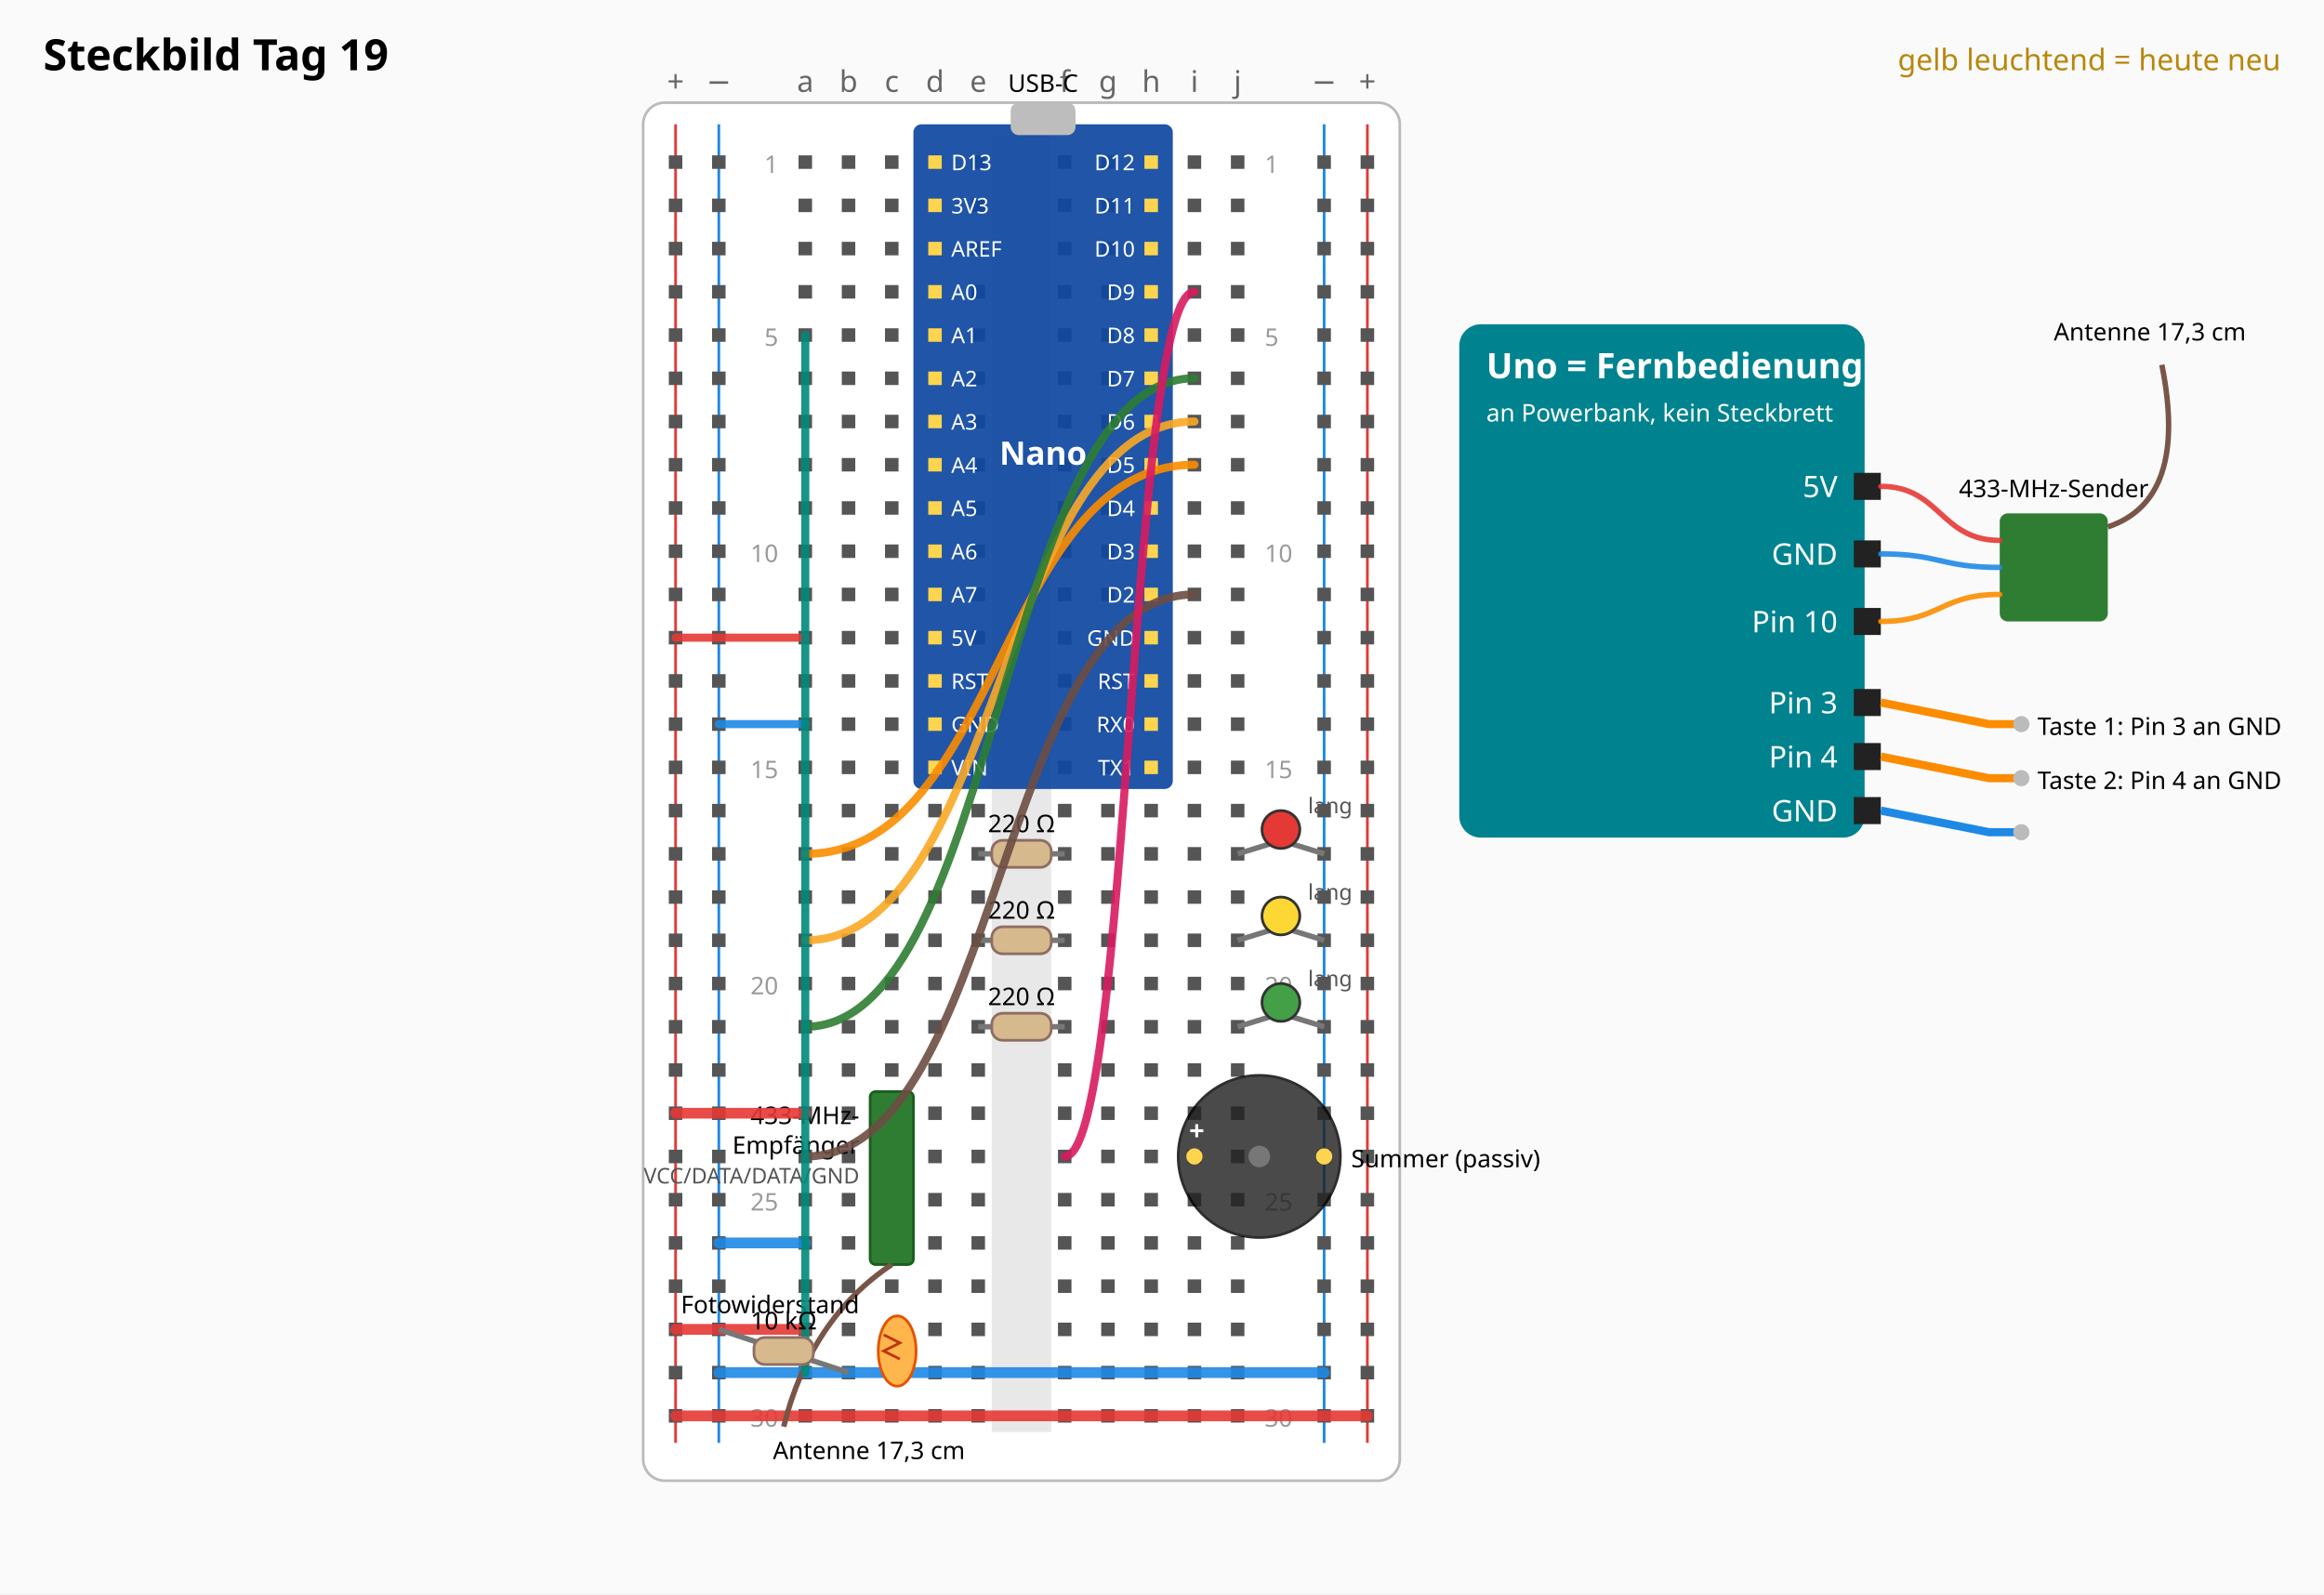
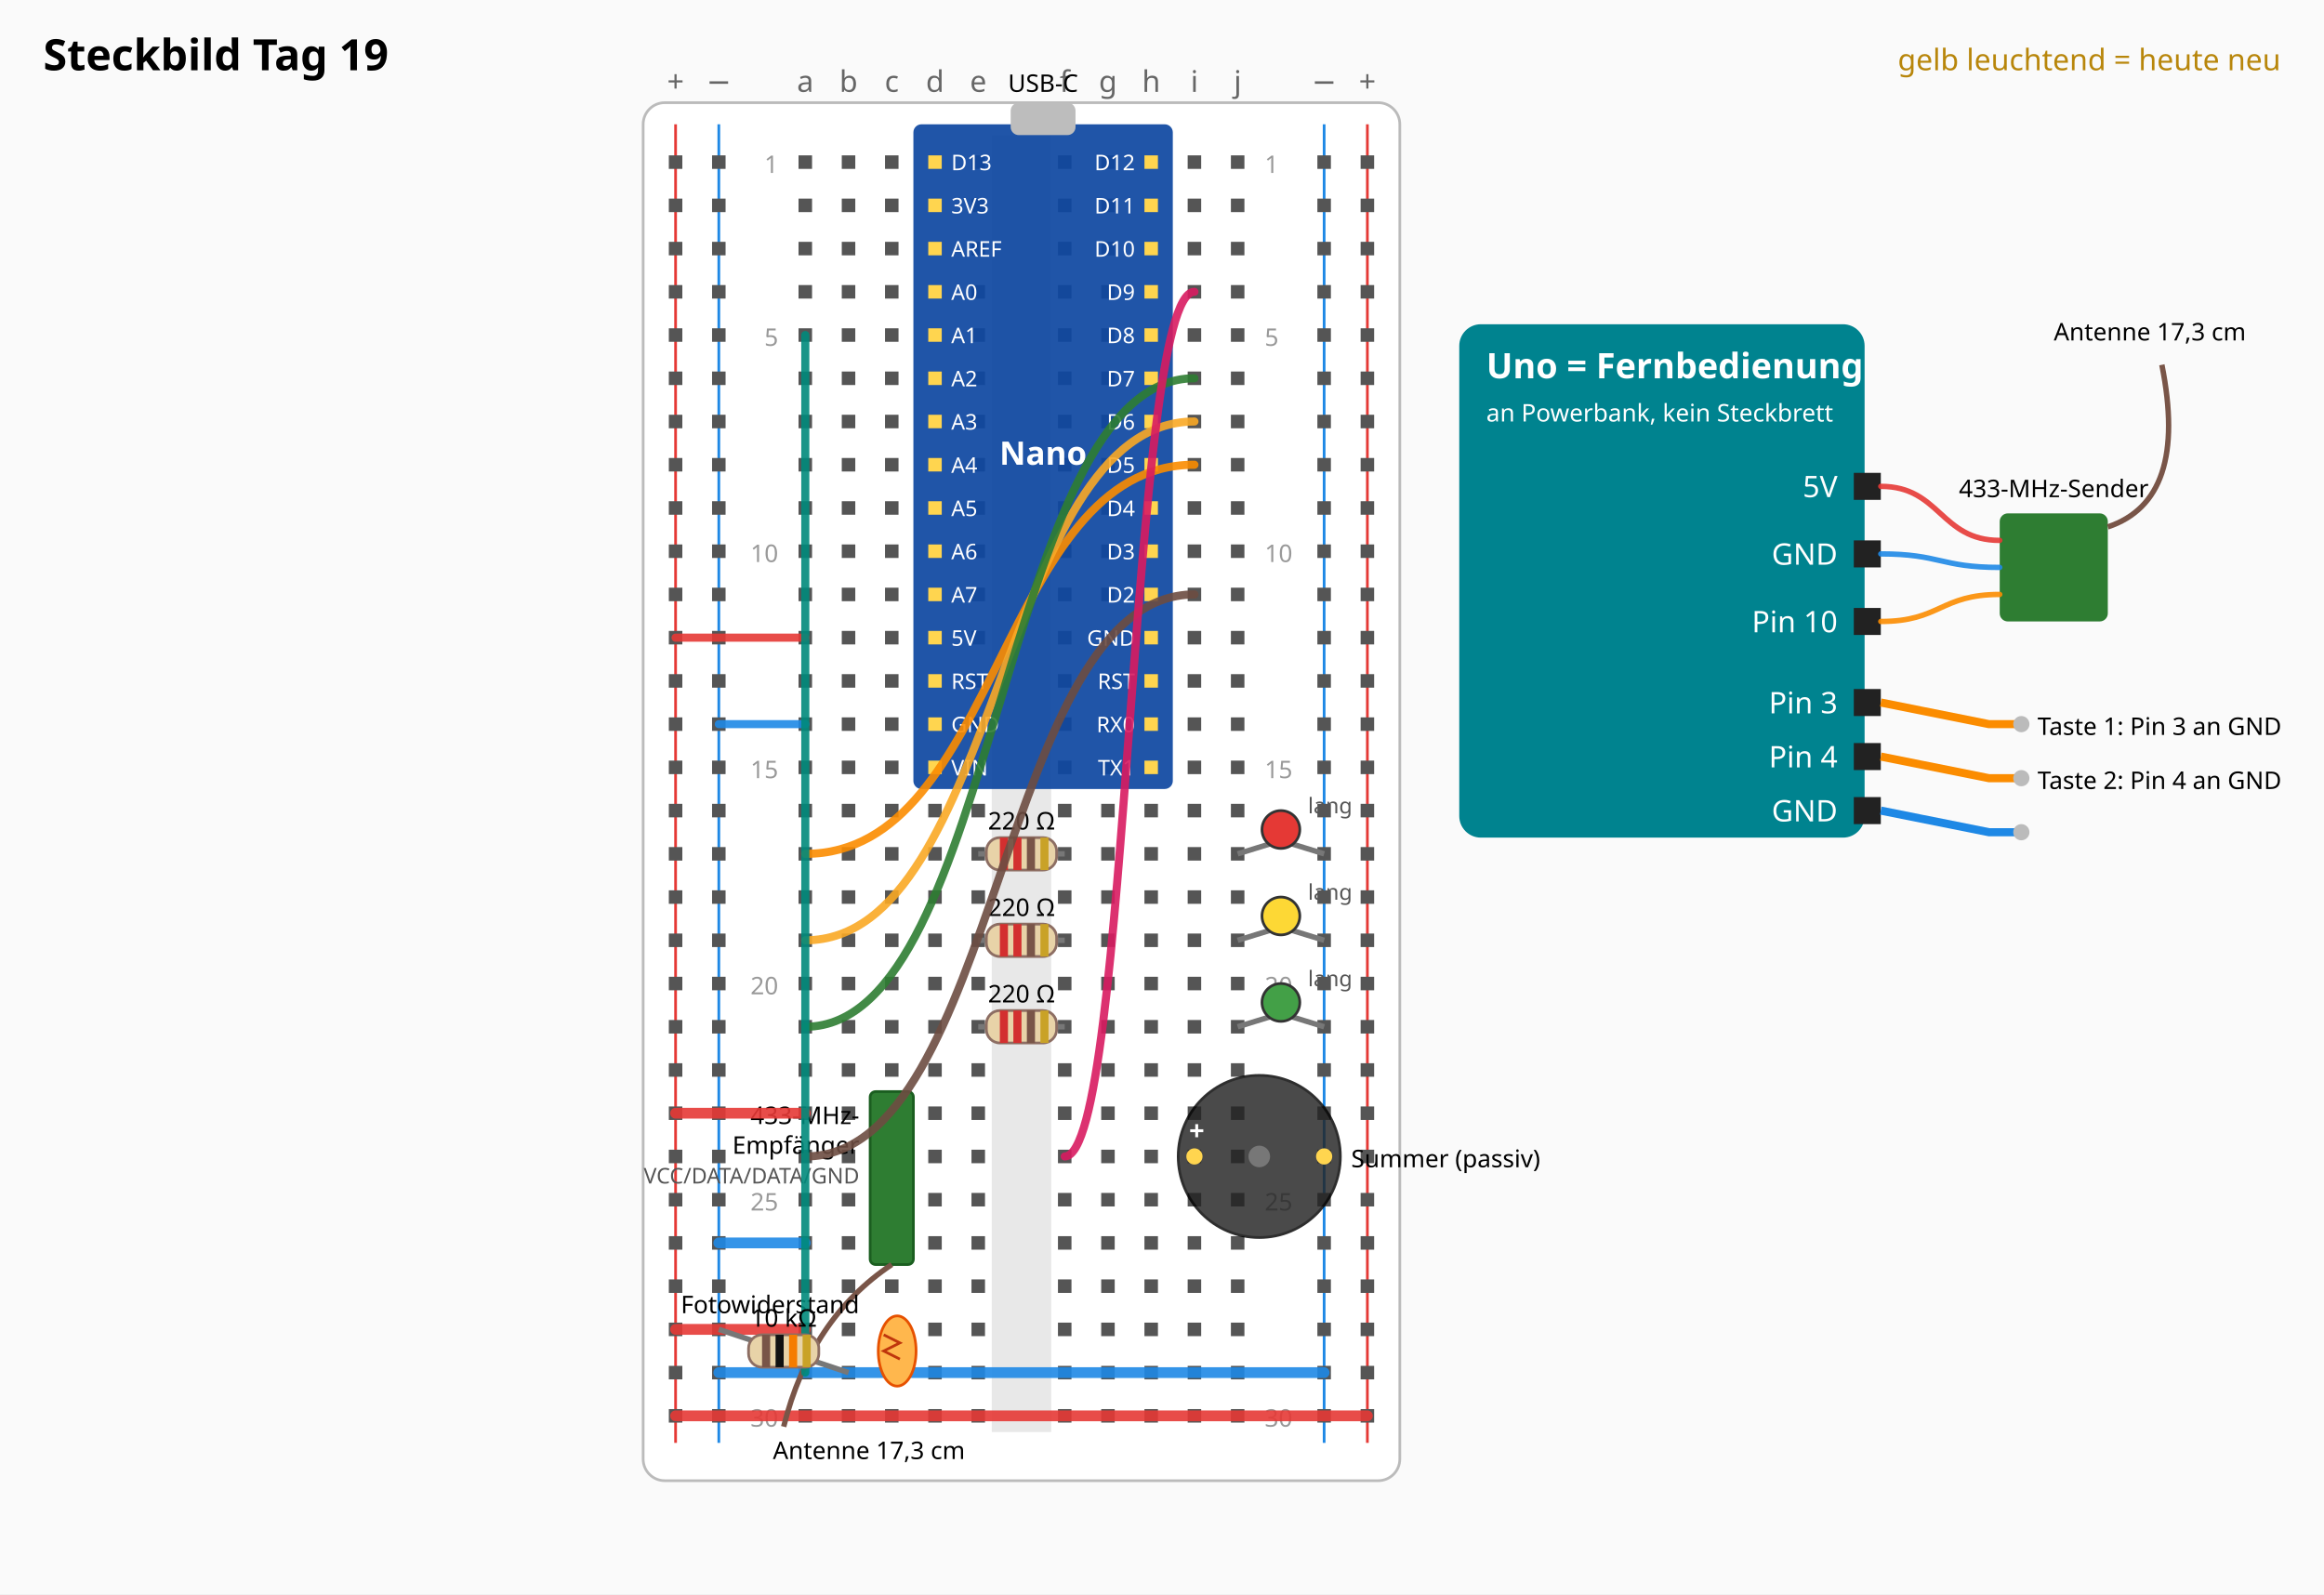
<svg xmlns="http://www.w3.org/2000/svg" viewBox="0 0 860 590" font-family="sans-serif" font-size="11">
  <defs>
    <filter id="glow" filterUnits="userSpaceOnUse" x="0" y="0" width="860" height="590">
      <feDropShadow dx="0" dy="0" stdDeviation="2.5" flood-color="#ffd400" flood-opacity="1" />
    </filter>
  </defs>
  <rect width="860" height="590" fill="#fafafa" />
  <text x="16" y="26" font-size="16" font-weight="bold">Steckbild Tag 19</text>
  <text x="844" y="26" text-anchor="end" fill="#b8860b">gelb leuchtend = heute neu</text>
  <rect x="238" y="38" width="280" height="510" rx="8" fill="#ffffff" stroke="#bbb" />
  <rect x="367" y="50" width="22" height="480" fill="#e8e8e8" />
  <line x1="250" y1="46" x2="250" y2="534" stroke="#e53935" stroke-width="1" />
  <line x1="506" y1="46" x2="506" y2="534" stroke="#e53935" stroke-width="1" />
  <line x1="266" y1="46" x2="266" y2="534" stroke="#1e88e5" stroke-width="1" />
  <line x1="490" y1="46" x2="490" y2="534" stroke="#1e88e5" stroke-width="1" />
  <text x="250" y="34" text-anchor="middle" fill="#666">+</text>
  <rect x="247.5" y="57.5" width="5" height="5" fill="#555" />
  <rect x="247.5" y="73.5" width="5" height="5" fill="#555" />
  <rect x="247.5" y="89.5" width="5" height="5" fill="#555" />
  <rect x="247.5" y="105.5" width="5" height="5" fill="#555" />
  <rect x="247.5" y="121.5" width="5" height="5" fill="#555" />
  <rect x="247.5" y="137.5" width="5" height="5" fill="#555" />
  <rect x="247.5" y="153.5" width="5" height="5" fill="#555" />
  <rect x="247.5" y="169.5" width="5" height="5" fill="#555" />
  <rect x="247.5" y="185.5" width="5" height="5" fill="#555" />
  <rect x="247.5" y="201.5" width="5" height="5" fill="#555" />
  <rect x="247.5" y="217.5" width="5" height="5" fill="#555" />
  <rect x="247.5" y="233.5" width="5" height="5" fill="#555" />
  <rect x="247.5" y="249.5" width="5" height="5" fill="#555" />
  <rect x="247.5" y="265.5" width="5" height="5" fill="#555" />
  <rect x="247.5" y="281.5" width="5" height="5" fill="#555" />
  <rect x="247.5" y="297.5" width="5" height="5" fill="#555" />
  <rect x="247.5" y="313.5" width="5" height="5" fill="#555" />
  <rect x="247.5" y="329.5" width="5" height="5" fill="#555" />
  <rect x="247.5" y="345.5" width="5" height="5" fill="#555" />
  <rect x="247.5" y="361.5" width="5" height="5" fill="#555" />
  <rect x="247.5" y="377.5" width="5" height="5" fill="#555" />
  <rect x="247.5" y="393.5" width="5" height="5" fill="#555" />
  <rect x="247.5" y="409.5" width="5" height="5" fill="#555" />
  <rect x="247.5" y="425.5" width="5" height="5" fill="#555" />
  <rect x="247.5" y="441.5" width="5" height="5" fill="#555" />
  <rect x="247.5" y="457.5" width="5" height="5" fill="#555" />
  <rect x="247.5" y="473.5" width="5" height="5" fill="#555" />
  <rect x="247.5" y="489.5" width="5" height="5" fill="#555" />
  <rect x="247.5" y="505.5" width="5" height="5" fill="#555" />
  <rect x="247.5" y="521.5" width="5" height="5" fill="#555" />
  <text x="266" y="34" text-anchor="middle" fill="#666">−</text>
  <rect x="263.5" y="57.5" width="5" height="5" fill="#555" />
  <rect x="263.5" y="73.5" width="5" height="5" fill="#555" />
  <rect x="263.5" y="89.5" width="5" height="5" fill="#555" />
  <rect x="263.5" y="105.5" width="5" height="5" fill="#555" />
  <rect x="263.5" y="121.5" width="5" height="5" fill="#555" />
  <rect x="263.5" y="137.5" width="5" height="5" fill="#555" />
  <rect x="263.5" y="153.5" width="5" height="5" fill="#555" />
  <rect x="263.5" y="169.5" width="5" height="5" fill="#555" />
  <rect x="263.5" y="185.5" width="5" height="5" fill="#555" />
  <rect x="263.5" y="201.5" width="5" height="5" fill="#555" />
  <rect x="263.5" y="217.5" width="5" height="5" fill="#555" />
  <rect x="263.5" y="233.5" width="5" height="5" fill="#555" />
  <rect x="263.5" y="249.5" width="5" height="5" fill="#555" />
  <rect x="263.5" y="265.5" width="5" height="5" fill="#555" />
  <rect x="263.5" y="281.5" width="5" height="5" fill="#555" />
  <rect x="263.5" y="297.5" width="5" height="5" fill="#555" />
  <rect x="263.5" y="313.5" width="5" height="5" fill="#555" />
  <rect x="263.5" y="329.5" width="5" height="5" fill="#555" />
  <rect x="263.5" y="345.5" width="5" height="5" fill="#555" />
  <rect x="263.5" y="361.5" width="5" height="5" fill="#555" />
  <rect x="263.5" y="377.5" width="5" height="5" fill="#555" />
  <rect x="263.5" y="393.5" width="5" height="5" fill="#555" />
  <rect x="263.5" y="409.5" width="5" height="5" fill="#555" />
  <rect x="263.5" y="425.5" width="5" height="5" fill="#555" />
  <rect x="263.5" y="441.5" width="5" height="5" fill="#555" />
  <rect x="263.5" y="457.5" width="5" height="5" fill="#555" />
  <rect x="263.5" y="473.5" width="5" height="5" fill="#555" />
  <rect x="263.5" y="489.5" width="5" height="5" fill="#555" />
  <rect x="263.5" y="505.5" width="5" height="5" fill="#555" />
  <rect x="263.5" y="521.5" width="5" height="5" fill="#555" />
  <text x="298" y="34" text-anchor="middle" fill="#666">a</text>
  <rect x="295.5" y="57.5" width="5" height="5" fill="#555" />
  <rect x="295.5" y="73.5" width="5" height="5" fill="#555" />
  <rect x="295.5" y="89.5" width="5" height="5" fill="#555" />
  <rect x="295.5" y="105.5" width="5" height="5" fill="#555" />
  <rect x="295.5" y="121.5" width="5" height="5" fill="#555" />
  <rect x="295.5" y="137.5" width="5" height="5" fill="#555" />
  <rect x="295.5" y="153.5" width="5" height="5" fill="#555" />
  <rect x="295.5" y="169.5" width="5" height="5" fill="#555" />
  <rect x="295.5" y="185.5" width="5" height="5" fill="#555" />
  <rect x="295.5" y="201.5" width="5" height="5" fill="#555" />
  <rect x="295.5" y="217.5" width="5" height="5" fill="#555" />
  <rect x="295.5" y="233.5" width="5" height="5" fill="#555" />
  <rect x="295.5" y="249.5" width="5" height="5" fill="#555" />
  <rect x="295.5" y="265.5" width="5" height="5" fill="#555" />
  <rect x="295.5" y="281.5" width="5" height="5" fill="#555" />
  <rect x="295.5" y="297.5" width="5" height="5" fill="#555" />
  <rect x="295.5" y="313.5" width="5" height="5" fill="#555" />
  <rect x="295.5" y="329.5" width="5" height="5" fill="#555" />
  <rect x="295.5" y="345.5" width="5" height="5" fill="#555" />
  <rect x="295.5" y="361.5" width="5" height="5" fill="#555" />
  <rect x="295.5" y="377.5" width="5" height="5" fill="#555" />
  <rect x="295.5" y="393.5" width="5" height="5" fill="#555" />
  <rect x="295.5" y="409.5" width="5" height="5" fill="#555" />
  <rect x="295.5" y="425.5" width="5" height="5" fill="#555" />
  <rect x="295.5" y="441.5" width="5" height="5" fill="#555" />
  <rect x="295.5" y="457.5" width="5" height="5" fill="#555" />
  <rect x="295.5" y="473.5" width="5" height="5" fill="#555" />
  <rect x="295.5" y="489.5" width="5" height="5" fill="#555" />
  <rect x="295.5" y="505.5" width="5" height="5" fill="#555" />
  <rect x="295.5" y="521.5" width="5" height="5" fill="#555" />
  <text x="314" y="34" text-anchor="middle" fill="#666">b</text>
  <rect x="311.5" y="57.5" width="5" height="5" fill="#555" />
  <rect x="311.5" y="73.5" width="5" height="5" fill="#555" />
  <rect x="311.5" y="89.5" width="5" height="5" fill="#555" />
  <rect x="311.5" y="105.5" width="5" height="5" fill="#555" />
  <rect x="311.5" y="121.5" width="5" height="5" fill="#555" />
  <rect x="311.5" y="137.5" width="5" height="5" fill="#555" />
  <rect x="311.5" y="153.5" width="5" height="5" fill="#555" />
  <rect x="311.5" y="169.5" width="5" height="5" fill="#555" />
  <rect x="311.5" y="185.5" width="5" height="5" fill="#555" />
  <rect x="311.5" y="201.5" width="5" height="5" fill="#555" />
  <rect x="311.5" y="217.5" width="5" height="5" fill="#555" />
  <rect x="311.5" y="233.5" width="5" height="5" fill="#555" />
  <rect x="311.5" y="249.5" width="5" height="5" fill="#555" />
  <rect x="311.5" y="265.5" width="5" height="5" fill="#555" />
  <rect x="311.5" y="281.5" width="5" height="5" fill="#555" />
  <rect x="311.5" y="297.5" width="5" height="5" fill="#555" />
  <rect x="311.5" y="313.5" width="5" height="5" fill="#555" />
  <rect x="311.5" y="329.5" width="5" height="5" fill="#555" />
  <rect x="311.5" y="345.5" width="5" height="5" fill="#555" />
  <rect x="311.5" y="361.5" width="5" height="5" fill="#555" />
  <rect x="311.5" y="377.5" width="5" height="5" fill="#555" />
  <rect x="311.5" y="393.5" width="5" height="5" fill="#555" />
  <rect x="311.5" y="409.5" width="5" height="5" fill="#555" />
  <rect x="311.5" y="425.5" width="5" height="5" fill="#555" />
  <rect x="311.5" y="441.5" width="5" height="5" fill="#555" />
  <rect x="311.5" y="457.5" width="5" height="5" fill="#555" />
  <rect x="311.5" y="473.5" width="5" height="5" fill="#555" />
  <rect x="311.5" y="489.5" width="5" height="5" fill="#555" />
  <rect x="311.5" y="505.5" width="5" height="5" fill="#555" />
  <rect x="311.5" y="521.5" width="5" height="5" fill="#555" />
  <text x="330" y="34" text-anchor="middle" fill="#666">c</text>
  <rect x="327.5" y="57.5" width="5" height="5" fill="#555" />
  <rect x="327.5" y="73.5" width="5" height="5" fill="#555" />
  <rect x="327.5" y="89.5" width="5" height="5" fill="#555" />
  <rect x="327.5" y="105.5" width="5" height="5" fill="#555" />
  <rect x="327.5" y="121.5" width="5" height="5" fill="#555" />
  <rect x="327.5" y="137.5" width="5" height="5" fill="#555" />
  <rect x="327.5" y="153.5" width="5" height="5" fill="#555" />
  <rect x="327.5" y="169.5" width="5" height="5" fill="#555" />
  <rect x="327.5" y="185.5" width="5" height="5" fill="#555" />
  <rect x="327.5" y="201.5" width="5" height="5" fill="#555" />
  <rect x="327.5" y="217.5" width="5" height="5" fill="#555" />
  <rect x="327.5" y="233.5" width="5" height="5" fill="#555" />
  <rect x="327.5" y="249.5" width="5" height="5" fill="#555" />
  <rect x="327.5" y="265.5" width="5" height="5" fill="#555" />
  <rect x="327.5" y="281.5" width="5" height="5" fill="#555" />
  <rect x="327.5" y="297.5" width="5" height="5" fill="#555" />
  <rect x="327.5" y="313.5" width="5" height="5" fill="#555" />
  <rect x="327.5" y="329.5" width="5" height="5" fill="#555" />
  <rect x="327.5" y="345.5" width="5" height="5" fill="#555" />
  <rect x="327.5" y="361.5" width="5" height="5" fill="#555" />
  <rect x="327.5" y="377.5" width="5" height="5" fill="#555" />
  <rect x="327.5" y="393.5" width="5" height="5" fill="#555" />
  <rect x="327.5" y="409.5" width="5" height="5" fill="#555" />
  <rect x="327.5" y="425.5" width="5" height="5" fill="#555" />
  <rect x="327.5" y="441.5" width="5" height="5" fill="#555" />
  <rect x="327.5" y="457.5" width="5" height="5" fill="#555" />
  <rect x="327.5" y="473.5" width="5" height="5" fill="#555" />
  <rect x="327.5" y="489.5" width="5" height="5" fill="#555" />
  <rect x="327.5" y="505.5" width="5" height="5" fill="#555" />
  <rect x="327.5" y="521.5" width="5" height="5" fill="#555" />
  <text x="346" y="34" text-anchor="middle" fill="#666">d</text>
  <rect x="343.5" y="57.5" width="5" height="5" fill="#555" />
  <rect x="343.5" y="73.5" width="5" height="5" fill="#555" />
  <rect x="343.5" y="89.5" width="5" height="5" fill="#555" />
  <rect x="343.5" y="105.5" width="5" height="5" fill="#555" />
  <rect x="343.5" y="121.5" width="5" height="5" fill="#555" />
  <rect x="343.5" y="137.5" width="5" height="5" fill="#555" />
  <rect x="343.5" y="153.5" width="5" height="5" fill="#555" />
  <rect x="343.5" y="169.5" width="5" height="5" fill="#555" />
  <rect x="343.5" y="185.5" width="5" height="5" fill="#555" />
  <rect x="343.5" y="201.5" width="5" height="5" fill="#555" />
  <rect x="343.5" y="217.5" width="5" height="5" fill="#555" />
  <rect x="343.5" y="233.5" width="5" height="5" fill="#555" />
  <rect x="343.5" y="249.5" width="5" height="5" fill="#555" />
  <rect x="343.5" y="265.5" width="5" height="5" fill="#555" />
  <rect x="343.5" y="281.5" width="5" height="5" fill="#555" />
  <rect x="343.5" y="297.5" width="5" height="5" fill="#555" />
  <rect x="343.5" y="313.5" width="5" height="5" fill="#555" />
  <rect x="343.5" y="329.5" width="5" height="5" fill="#555" />
  <rect x="343.5" y="345.5" width="5" height="5" fill="#555" />
  <rect x="343.5" y="361.5" width="5" height="5" fill="#555" />
  <rect x="343.5" y="377.5" width="5" height="5" fill="#555" />
  <rect x="343.5" y="393.5" width="5" height="5" fill="#555" />
  <rect x="343.5" y="409.5" width="5" height="5" fill="#555" />
  <rect x="343.5" y="425.5" width="5" height="5" fill="#555" />
  <rect x="343.5" y="441.5" width="5" height="5" fill="#555" />
  <rect x="343.5" y="457.5" width="5" height="5" fill="#555" />
  <rect x="343.5" y="473.5" width="5" height="5" fill="#555" />
  <rect x="343.5" y="489.5" width="5" height="5" fill="#555" />
  <rect x="343.5" y="505.5" width="5" height="5" fill="#555" />
  <rect x="343.5" y="521.5" width="5" height="5" fill="#555" />
  <text x="362" y="34" text-anchor="middle" fill="#666">e</text>
  <rect x="359.5" y="57.5" width="5" height="5" fill="#555" />
  <rect x="359.5" y="73.5" width="5" height="5" fill="#555" />
  <rect x="359.5" y="89.5" width="5" height="5" fill="#555" />
  <rect x="359.5" y="105.5" width="5" height="5" fill="#555" />
  <rect x="359.5" y="121.5" width="5" height="5" fill="#555" />
  <rect x="359.5" y="137.5" width="5" height="5" fill="#555" />
  <rect x="359.5" y="153.5" width="5" height="5" fill="#555" />
  <rect x="359.5" y="169.5" width="5" height="5" fill="#555" />
  <rect x="359.5" y="185.5" width="5" height="5" fill="#555" />
  <rect x="359.5" y="201.5" width="5" height="5" fill="#555" />
  <rect x="359.5" y="217.5" width="5" height="5" fill="#555" />
  <rect x="359.5" y="233.5" width="5" height="5" fill="#555" />
  <rect x="359.5" y="249.5" width="5" height="5" fill="#555" />
  <rect x="359.5" y="265.5" width="5" height="5" fill="#555" />
  <rect x="359.5" y="281.5" width="5" height="5" fill="#555" />
  <rect x="359.5" y="297.5" width="5" height="5" fill="#555" />
  <rect x="359.5" y="313.5" width="5" height="5" fill="#555" />
  <rect x="359.5" y="329.5" width="5" height="5" fill="#555" />
  <rect x="359.5" y="345.5" width="5" height="5" fill="#555" />
  <rect x="359.5" y="361.5" width="5" height="5" fill="#555" />
  <rect x="359.5" y="377.5" width="5" height="5" fill="#555" />
  <rect x="359.5" y="393.5" width="5" height="5" fill="#555" />
  <rect x="359.5" y="409.5" width="5" height="5" fill="#555" />
  <rect x="359.5" y="425.5" width="5" height="5" fill="#555" />
  <rect x="359.5" y="441.5" width="5" height="5" fill="#555" />
  <rect x="359.5" y="457.5" width="5" height="5" fill="#555" />
  <rect x="359.5" y="473.5" width="5" height="5" fill="#555" />
  <rect x="359.5" y="489.5" width="5" height="5" fill="#555" />
  <rect x="359.5" y="505.5" width="5" height="5" fill="#555" />
  <rect x="359.5" y="521.5" width="5" height="5" fill="#555" />
  <text x="394" y="34" text-anchor="middle" fill="#666">f</text>
  <rect x="391.5" y="57.5" width="5" height="5" fill="#555" />
  <rect x="391.5" y="73.5" width="5" height="5" fill="#555" />
  <rect x="391.5" y="89.5" width="5" height="5" fill="#555" />
  <rect x="391.5" y="105.5" width="5" height="5" fill="#555" />
  <rect x="391.5" y="121.5" width="5" height="5" fill="#555" />
  <rect x="391.5" y="137.5" width="5" height="5" fill="#555" />
  <rect x="391.5" y="153.5" width="5" height="5" fill="#555" />
  <rect x="391.5" y="169.5" width="5" height="5" fill="#555" />
  <rect x="391.5" y="185.5" width="5" height="5" fill="#555" />
  <rect x="391.5" y="201.5" width="5" height="5" fill="#555" />
  <rect x="391.5" y="217.5" width="5" height="5" fill="#555" />
  <rect x="391.5" y="233.5" width="5" height="5" fill="#555" />
  <rect x="391.5" y="249.5" width="5" height="5" fill="#555" />
  <rect x="391.5" y="265.5" width="5" height="5" fill="#555" />
  <rect x="391.5" y="281.5" width="5" height="5" fill="#555" />
  <rect x="391.5" y="297.5" width="5" height="5" fill="#555" />
  <rect x="391.5" y="313.5" width="5" height="5" fill="#555" />
  <rect x="391.5" y="329.5" width="5" height="5" fill="#555" />
  <rect x="391.5" y="345.5" width="5" height="5" fill="#555" />
  <rect x="391.5" y="361.5" width="5" height="5" fill="#555" />
  <rect x="391.5" y="377.5" width="5" height="5" fill="#555" />
  <rect x="391.5" y="393.5" width="5" height="5" fill="#555" />
  <rect x="391.5" y="409.5" width="5" height="5" fill="#555" />
  <rect x="391.5" y="425.5" width="5" height="5" fill="#555" />
  <rect x="391.5" y="441.5" width="5" height="5" fill="#555" />
  <rect x="391.5" y="457.5" width="5" height="5" fill="#555" />
  <rect x="391.5" y="473.5" width="5" height="5" fill="#555" />
  <rect x="391.5" y="489.5" width="5" height="5" fill="#555" />
  <rect x="391.5" y="505.5" width="5" height="5" fill="#555" />
  <rect x="391.5" y="521.5" width="5" height="5" fill="#555" />
  <text x="410" y="34" text-anchor="middle" fill="#666">g</text>
  <rect x="407.5" y="57.5" width="5" height="5" fill="#555" />
  <rect x="407.5" y="73.5" width="5" height="5" fill="#555" />
  <rect x="407.5" y="89.5" width="5" height="5" fill="#555" />
  <rect x="407.5" y="105.5" width="5" height="5" fill="#555" />
  <rect x="407.5" y="121.5" width="5" height="5" fill="#555" />
  <rect x="407.5" y="137.5" width="5" height="5" fill="#555" />
  <rect x="407.5" y="153.5" width="5" height="5" fill="#555" />
  <rect x="407.5" y="169.5" width="5" height="5" fill="#555" />
  <rect x="407.5" y="185.5" width="5" height="5" fill="#555" />
  <rect x="407.5" y="201.5" width="5" height="5" fill="#555" />
  <rect x="407.5" y="217.5" width="5" height="5" fill="#555" />
  <rect x="407.5" y="233.5" width="5" height="5" fill="#555" />
  <rect x="407.5" y="249.5" width="5" height="5" fill="#555" />
  <rect x="407.5" y="265.5" width="5" height="5" fill="#555" />
  <rect x="407.5" y="281.5" width="5" height="5" fill="#555" />
  <rect x="407.5" y="297.5" width="5" height="5" fill="#555" />
  <rect x="407.5" y="313.5" width="5" height="5" fill="#555" />
  <rect x="407.5" y="329.5" width="5" height="5" fill="#555" />
  <rect x="407.5" y="345.5" width="5" height="5" fill="#555" />
  <rect x="407.5" y="361.5" width="5" height="5" fill="#555" />
  <rect x="407.5" y="377.5" width="5" height="5" fill="#555" />
  <rect x="407.5" y="393.5" width="5" height="5" fill="#555" />
  <rect x="407.5" y="409.5" width="5" height="5" fill="#555" />
  <rect x="407.5" y="425.5" width="5" height="5" fill="#555" />
  <rect x="407.5" y="441.5" width="5" height="5" fill="#555" />
  <rect x="407.5" y="457.5" width="5" height="5" fill="#555" />
  <rect x="407.5" y="473.5" width="5" height="5" fill="#555" />
  <rect x="407.5" y="489.5" width="5" height="5" fill="#555" />
  <rect x="407.5" y="505.5" width="5" height="5" fill="#555" />
  <rect x="407.5" y="521.5" width="5" height="5" fill="#555" />
  <text x="426" y="34" text-anchor="middle" fill="#666">h</text>
  <rect x="423.5" y="57.5" width="5" height="5" fill="#555" />
  <rect x="423.5" y="73.5" width="5" height="5" fill="#555" />
  <rect x="423.5" y="89.5" width="5" height="5" fill="#555" />
  <rect x="423.5" y="105.5" width="5" height="5" fill="#555" />
  <rect x="423.5" y="121.5" width="5" height="5" fill="#555" />
  <rect x="423.5" y="137.5" width="5" height="5" fill="#555" />
  <rect x="423.5" y="153.5" width="5" height="5" fill="#555" />
  <rect x="423.5" y="169.5" width="5" height="5" fill="#555" />
  <rect x="423.5" y="185.5" width="5" height="5" fill="#555" />
  <rect x="423.5" y="201.5" width="5" height="5" fill="#555" />
  <rect x="423.5" y="217.5" width="5" height="5" fill="#555" />
  <rect x="423.5" y="233.5" width="5" height="5" fill="#555" />
  <rect x="423.5" y="249.5" width="5" height="5" fill="#555" />
  <rect x="423.5" y="265.5" width="5" height="5" fill="#555" />
  <rect x="423.5" y="281.5" width="5" height="5" fill="#555" />
  <rect x="423.5" y="297.5" width="5" height="5" fill="#555" />
  <rect x="423.5" y="313.5" width="5" height="5" fill="#555" />
  <rect x="423.5" y="329.5" width="5" height="5" fill="#555" />
  <rect x="423.5" y="345.5" width="5" height="5" fill="#555" />
  <rect x="423.5" y="361.5" width="5" height="5" fill="#555" />
  <rect x="423.5" y="377.5" width="5" height="5" fill="#555" />
  <rect x="423.5" y="393.5" width="5" height="5" fill="#555" />
  <rect x="423.5" y="409.5" width="5" height="5" fill="#555" />
  <rect x="423.5" y="425.5" width="5" height="5" fill="#555" />
  <rect x="423.5" y="441.5" width="5" height="5" fill="#555" />
  <rect x="423.5" y="457.5" width="5" height="5" fill="#555" />
  <rect x="423.5" y="473.5" width="5" height="5" fill="#555" />
  <rect x="423.5" y="489.5" width="5" height="5" fill="#555" />
  <rect x="423.5" y="505.5" width="5" height="5" fill="#555" />
  <rect x="423.5" y="521.5" width="5" height="5" fill="#555" />
  <text x="442" y="34" text-anchor="middle" fill="#666">i</text>
  <rect x="439.5" y="57.5" width="5" height="5" fill="#555" />
  <rect x="439.5" y="73.5" width="5" height="5" fill="#555" />
  <rect x="439.5" y="89.5" width="5" height="5" fill="#555" />
  <rect x="439.5" y="105.5" width="5" height="5" fill="#555" />
  <rect x="439.5" y="121.5" width="5" height="5" fill="#555" />
  <rect x="439.5" y="137.5" width="5" height="5" fill="#555" />
  <rect x="439.5" y="153.5" width="5" height="5" fill="#555" />
  <rect x="439.5" y="169.5" width="5" height="5" fill="#555" />
  <rect x="439.5" y="185.5" width="5" height="5" fill="#555" />
  <rect x="439.5" y="201.5" width="5" height="5" fill="#555" />
  <rect x="439.5" y="217.5" width="5" height="5" fill="#555" />
  <rect x="439.5" y="233.5" width="5" height="5" fill="#555" />
  <rect x="439.5" y="249.5" width="5" height="5" fill="#555" />
  <rect x="439.5" y="265.5" width="5" height="5" fill="#555" />
  <rect x="439.5" y="281.5" width="5" height="5" fill="#555" />
  <rect x="439.5" y="297.5" width="5" height="5" fill="#555" />
  <rect x="439.5" y="313.5" width="5" height="5" fill="#555" />
  <rect x="439.5" y="329.5" width="5" height="5" fill="#555" />
  <rect x="439.5" y="345.5" width="5" height="5" fill="#555" />
  <rect x="439.5" y="361.5" width="5" height="5" fill="#555" />
  <rect x="439.5" y="377.5" width="5" height="5" fill="#555" />
  <rect x="439.5" y="393.5" width="5" height="5" fill="#555" />
  <rect x="439.5" y="409.5" width="5" height="5" fill="#555" />
  <rect x="439.5" y="425.5" width="5" height="5" fill="#555" />
  <rect x="439.5" y="441.5" width="5" height="5" fill="#555" />
  <rect x="439.5" y="457.5" width="5" height="5" fill="#555" />
  <rect x="439.5" y="473.5" width="5" height="5" fill="#555" />
  <rect x="439.5" y="489.5" width="5" height="5" fill="#555" />
  <rect x="439.5" y="505.5" width="5" height="5" fill="#555" />
  <rect x="439.5" y="521.5" width="5" height="5" fill="#555" />
  <text x="458" y="34" text-anchor="middle" fill="#666">j</text>
  <rect x="455.5" y="57.5" width="5" height="5" fill="#555" />
  <rect x="455.5" y="73.5" width="5" height="5" fill="#555" />
  <rect x="455.5" y="89.5" width="5" height="5" fill="#555" />
  <rect x="455.5" y="105.5" width="5" height="5" fill="#555" />
  <rect x="455.5" y="121.5" width="5" height="5" fill="#555" />
  <rect x="455.5" y="137.5" width="5" height="5" fill="#555" />
  <rect x="455.5" y="153.5" width="5" height="5" fill="#555" />
  <rect x="455.5" y="169.5" width="5" height="5" fill="#555" />
  <rect x="455.5" y="185.5" width="5" height="5" fill="#555" />
  <rect x="455.5" y="201.5" width="5" height="5" fill="#555" />
  <rect x="455.5" y="217.5" width="5" height="5" fill="#555" />
  <rect x="455.5" y="233.5" width="5" height="5" fill="#555" />
  <rect x="455.5" y="249.5" width="5" height="5" fill="#555" />
  <rect x="455.5" y="265.5" width="5" height="5" fill="#555" />
  <rect x="455.5" y="281.5" width="5" height="5" fill="#555" />
  <rect x="455.5" y="297.5" width="5" height="5" fill="#555" />
  <rect x="455.5" y="313.5" width="5" height="5" fill="#555" />
  <rect x="455.5" y="329.5" width="5" height="5" fill="#555" />
  <rect x="455.5" y="345.5" width="5" height="5" fill="#555" />
  <rect x="455.5" y="361.5" width="5" height="5" fill="#555" />
  <rect x="455.5" y="377.5" width="5" height="5" fill="#555" />
  <rect x="455.5" y="393.5" width="5" height="5" fill="#555" />
  <rect x="455.5" y="409.5" width="5" height="5" fill="#555" />
  <rect x="455.5" y="425.5" width="5" height="5" fill="#555" />
  <rect x="455.5" y="441.5" width="5" height="5" fill="#555" />
  <rect x="455.5" y="457.5" width="5" height="5" fill="#555" />
  <rect x="455.5" y="473.5" width="5" height="5" fill="#555" />
  <rect x="455.5" y="489.5" width="5" height="5" fill="#555" />
  <rect x="455.5" y="505.5" width="5" height="5" fill="#555" />
  <rect x="455.5" y="521.5" width="5" height="5" fill="#555" />
  <text x="490" y="34" text-anchor="middle" fill="#666">−</text>
  <rect x="487.5" y="57.5" width="5" height="5" fill="#555" />
  <rect x="487.5" y="73.5" width="5" height="5" fill="#555" />
  <rect x="487.5" y="89.5" width="5" height="5" fill="#555" />
  <rect x="487.5" y="105.5" width="5" height="5" fill="#555" />
  <rect x="487.5" y="121.5" width="5" height="5" fill="#555" />
  <rect x="487.5" y="137.5" width="5" height="5" fill="#555" />
  <rect x="487.5" y="153.5" width="5" height="5" fill="#555" />
  <rect x="487.5" y="169.5" width="5" height="5" fill="#555" />
  <rect x="487.5" y="185.5" width="5" height="5" fill="#555" />
  <rect x="487.5" y="201.5" width="5" height="5" fill="#555" />
  <rect x="487.5" y="217.5" width="5" height="5" fill="#555" />
  <rect x="487.5" y="233.5" width="5" height="5" fill="#555" />
  <rect x="487.5" y="249.5" width="5" height="5" fill="#555" />
  <rect x="487.5" y="265.5" width="5" height="5" fill="#555" />
  <rect x="487.5" y="281.5" width="5" height="5" fill="#555" />
  <rect x="487.5" y="297.5" width="5" height="5" fill="#555" />
  <rect x="487.5" y="313.5" width="5" height="5" fill="#555" />
  <rect x="487.5" y="329.5" width="5" height="5" fill="#555" />
  <rect x="487.5" y="345.5" width="5" height="5" fill="#555" />
  <rect x="487.5" y="361.5" width="5" height="5" fill="#555" />
  <rect x="487.5" y="377.5" width="5" height="5" fill="#555" />
  <rect x="487.5" y="393.5" width="5" height="5" fill="#555" />
  <rect x="487.5" y="409.5" width="5" height="5" fill="#555" />
  <rect x="487.5" y="425.5" width="5" height="5" fill="#555" />
  <rect x="487.5" y="441.5" width="5" height="5" fill="#555" />
  <rect x="487.5" y="457.5" width="5" height="5" fill="#555" />
  <rect x="487.5" y="473.5" width="5" height="5" fill="#555" />
  <rect x="487.5" y="489.5" width="5" height="5" fill="#555" />
  <rect x="487.5" y="505.5" width="5" height="5" fill="#555" />
  <rect x="487.5" y="521.5" width="5" height="5" fill="#555" />
  <text x="506" y="34" text-anchor="middle" fill="#666">+</text>
  <rect x="503.5" y="57.5" width="5" height="5" fill="#555" />
  <rect x="503.5" y="73.5" width="5" height="5" fill="#555" />
  <rect x="503.5" y="89.5" width="5" height="5" fill="#555" />
  <rect x="503.5" y="105.5" width="5" height="5" fill="#555" />
  <rect x="503.5" y="121.5" width="5" height="5" fill="#555" />
  <rect x="503.5" y="137.5" width="5" height="5" fill="#555" />
  <rect x="503.5" y="153.5" width="5" height="5" fill="#555" />
  <rect x="503.5" y="169.5" width="5" height="5" fill="#555" />
  <rect x="503.5" y="185.5" width="5" height="5" fill="#555" />
  <rect x="503.5" y="201.5" width="5" height="5" fill="#555" />
  <rect x="503.5" y="217.5" width="5" height="5" fill="#555" />
  <rect x="503.5" y="233.5" width="5" height="5" fill="#555" />
  <rect x="503.5" y="249.5" width="5" height="5" fill="#555" />
  <rect x="503.5" y="265.5" width="5" height="5" fill="#555" />
  <rect x="503.5" y="281.5" width="5" height="5" fill="#555" />
  <rect x="503.5" y="297.5" width="5" height="5" fill="#555" />
  <rect x="503.5" y="313.5" width="5" height="5" fill="#555" />
  <rect x="503.5" y="329.5" width="5" height="5" fill="#555" />
  <rect x="503.5" y="345.5" width="5" height="5" fill="#555" />
  <rect x="503.5" y="361.5" width="5" height="5" fill="#555" />
  <rect x="503.5" y="377.5" width="5" height="5" fill="#555" />
  <rect x="503.5" y="393.5" width="5" height="5" fill="#555" />
  <rect x="503.5" y="409.5" width="5" height="5" fill="#555" />
  <rect x="503.5" y="425.5" width="5" height="5" fill="#555" />
  <rect x="503.5" y="441.5" width="5" height="5" fill="#555" />
  <rect x="503.5" y="457.5" width="5" height="5" fill="#555" />
  <rect x="503.5" y="473.5" width="5" height="5" fill="#555" />
  <rect x="503.5" y="489.5" width="5" height="5" fill="#555" />
  <rect x="503.5" y="505.5" width="5" height="5" fill="#555" />
  <rect x="503.5" y="521.5" width="5" height="5" fill="#555" />
  <text x="288" y="64" text-anchor="end" fill="#999" font-size="9">1</text>
  <text x="468" y="64" fill="#999" font-size="9">1</text>
  <text x="288" y="128" text-anchor="end" fill="#999" font-size="9">5</text>
  <text x="468" y="128" fill="#999" font-size="9">5</text>
  <text x="288" y="208" text-anchor="end" fill="#999" font-size="9">10</text>
  <text x="468" y="208" fill="#999" font-size="9">10</text>
  <text x="288" y="288" text-anchor="end" fill="#999" font-size="9">15</text>
  <text x="468" y="288" fill="#999" font-size="9">15</text>
  <text x="288" y="368" text-anchor="end" fill="#999" font-size="9">20</text>
  <text x="468" y="368" fill="#999" font-size="9">20</text>
  <text x="288" y="448" text-anchor="end" fill="#999" font-size="9">25</text>
  <text x="468" y="448" fill="#999" font-size="9">25</text>
  <text x="288" y="528" text-anchor="end" fill="#999" font-size="9">30</text>
  <text x="468" y="528" fill="#999" font-size="9">30</text>
  <rect x="338" y="46" width="96" height="246" rx="3" fill="#0d47a1" opacity="0.92" />
  <rect x="374.0" y="38" width="24" height="12" rx="3" fill="#bdbdbd" />
  <text x="386.0" y="172.0" text-anchor="middle" fill="#fff" font-size="12" font-weight="bold">Nano</text>
  <text x="386.0" y="34" text-anchor="middle" font-size="9">USB-C</text>
  <text x="352" y="63" fill="#fff" font-size="8">D13</text>
  <text x="420" y="63" fill="#fff" font-size="8" text-anchor="end">D12</text>
  <rect x="343.5" y="57.5" width="5" height="5" fill="#ffd54f" />
  <rect x="423.5" y="57.5" width="5" height="5" fill="#ffd54f" />
  <text x="352" y="79" fill="#fff" font-size="8">3V3</text>
  <text x="420" y="79" fill="#fff" font-size="8" text-anchor="end">D11</text>
  <rect x="343.5" y="73.5" width="5" height="5" fill="#ffd54f" />
  <rect x="423.5" y="73.5" width="5" height="5" fill="#ffd54f" />
  <text x="352" y="95" fill="#fff" font-size="8">AREF</text>
  <text x="420" y="95" fill="#fff" font-size="8" text-anchor="end">D10</text>
  <rect x="343.5" y="89.5" width="5" height="5" fill="#ffd54f" />
  <rect x="423.5" y="89.5" width="5" height="5" fill="#ffd54f" />
  <text x="352" y="111" fill="#fff" font-size="8">A0</text>
  <text x="420" y="111" fill="#fff" font-size="8" text-anchor="end">D9</text>
  <rect x="343.5" y="105.5" width="5" height="5" fill="#ffd54f" />
  <rect x="423.5" y="105.5" width="5" height="5" fill="#ffd54f" />
  <text x="352" y="127" fill="#fff" font-size="8">A1</text>
  <text x="420" y="127" fill="#fff" font-size="8" text-anchor="end">D8</text>
  <rect x="343.5" y="121.5" width="5" height="5" fill="#ffd54f" />
  <rect x="423.5" y="121.5" width="5" height="5" fill="#ffd54f" />
  <text x="352" y="143" fill="#fff" font-size="8">A2</text>
  <text x="420" y="143" fill="#fff" font-size="8" text-anchor="end">D7</text>
  <rect x="343.5" y="137.5" width="5" height="5" fill="#ffd54f" />
  <rect x="423.5" y="137.5" width="5" height="5" fill="#ffd54f" />
  <text x="352" y="159" fill="#fff" font-size="8">A3</text>
  <text x="420" y="159" fill="#fff" font-size="8" text-anchor="end">D6</text>
  <rect x="343.5" y="153.5" width="5" height="5" fill="#ffd54f" />
  <rect x="423.5" y="153.5" width="5" height="5" fill="#ffd54f" />
  <text x="352" y="175" fill="#fff" font-size="8">A4</text>
  <text x="420" y="175" fill="#fff" font-size="8" text-anchor="end">D5</text>
  <rect x="343.5" y="169.5" width="5" height="5" fill="#ffd54f" />
  <rect x="423.5" y="169.5" width="5" height="5" fill="#ffd54f" />
  <text x="352" y="191" fill="#fff" font-size="8">A5</text>
  <text x="420" y="191" fill="#fff" font-size="8" text-anchor="end">D4</text>
  <rect x="343.5" y="185.5" width="5" height="5" fill="#ffd54f" />
  <rect x="423.5" y="185.5" width="5" height="5" fill="#ffd54f" />
  <text x="352" y="207" fill="#fff" font-size="8">A6</text>
  <text x="420" y="207" fill="#fff" font-size="8" text-anchor="end">D3</text>
  <rect x="343.5" y="201.5" width="5" height="5" fill="#ffd54f" />
  <rect x="423.5" y="201.5" width="5" height="5" fill="#ffd54f" />
  <text x="352" y="223" fill="#fff" font-size="8">A7</text>
  <text x="420" y="223" fill="#fff" font-size="8" text-anchor="end">D2</text>
  <rect x="343.5" y="217.5" width="5" height="5" fill="#ffd54f" />
  <rect x="423.5" y="217.5" width="5" height="5" fill="#ffd54f" />
  <text x="352" y="239" fill="#fff" font-size="8">5V</text>
  <text x="420" y="239" fill="#fff" font-size="8" text-anchor="end">GND</text>
  <rect x="343.5" y="233.5" width="5" height="5" fill="#ffd54f" />
  <rect x="423.5" y="233.5" width="5" height="5" fill="#ffd54f" />
  <text x="352" y="255" fill="#fff" font-size="8">RST</text>
  <text x="420" y="255" fill="#fff" font-size="8" text-anchor="end">RST</text>
  <rect x="343.5" y="249.5" width="5" height="5" fill="#ffd54f" />
  <rect x="423.5" y="249.5" width="5" height="5" fill="#ffd54f" />
  <text x="352" y="271" fill="#fff" font-size="8">GND</text>
  <text x="420" y="271" fill="#fff" font-size="8" text-anchor="end">RX0</text>
  <rect x="343.5" y="265.5" width="5" height="5" fill="#ffd54f" />
  <rect x="423.5" y="265.5" width="5" height="5" fill="#ffd54f" />
  <text x="352" y="287" fill="#fff" font-size="8">VIN</text>
  <text x="420" y="287" fill="#fff" font-size="8" text-anchor="end">TX1</text>
  <rect x="343.5" y="281.5" width="5" height="5" fill="#ffd54f" />
  <rect x="423.5" y="281.5" width="5" height="5" fill="#ffd54f" />
  <path d="M298,236 C274.0,236 274.0,236 250,236" fill="none" stroke="#e53935" stroke-width="3" stroke-linecap="round" opacity="0.9" />
  <path d="M298,268 C282.0,268 282.0,268 266,268" fill="none" stroke="#1e88e5" stroke-width="3" stroke-linecap="round" opacity="0.9" />
  <path d="M250,524 C378.0,524 378.0,524 506,524" fill="none" stroke="#e53935" stroke-width="4" stroke-linecap="round" opacity="0.9" />
  <path d="M266,508 C378.0,508 378.0,508 490,508" fill="none" stroke="#1e88e5" stroke-width="4" stroke-linecap="round" opacity="0.9" />
  <line x1="362" y1="316" x2="394" y2="316" stroke="#777" stroke-width="2" />
-   <rect x="367.0" y="311.0" width="22" height="10" rx="4" fill="#d7b98e" stroke="#8d6e63" />
-   <text x="378.0" y="308.0" text-anchor="middle" font-size="9">220 Ω</text>
+   <rect x="365.0" y="310.0" width="26" height="12" rx="5" fill="#e8d3a8" stroke="#8d6e63" />
+   <rect x="370.0" y="310.0" width="3" height="12" fill="#d32f2f" />
+   <rect x="375.0" y="310.0" width="3" height="12" fill="#d32f2f" />
+   <rect x="380.0" y="310.0" width="3" height="12" fill="#795548" />
+   <rect x="385.0" y="310.0" width="3" height="12" fill="#c9a227" />
+   <text x="378.0" y="307.0" text-anchor="middle" font-size="9">220 Ω</text>
  <line x1="458" y1="316" x2="471.0" y2="312" stroke="#777" stroke-width="2" />
  <line x1="490" y1="316" x2="477.0" y2="312" stroke="#777" stroke-width="2" />
  <circle cx="474.0" cy="307" r="7" fill="#e53935" stroke="#333" />
  <text x="484.0" y="301" font-size="8" fill="#555">lang</text>
  <path d="M442,172 C370.0,172 370.0,316 298,316" fill="none" stroke="#fb8c00" stroke-width="3" stroke-linecap="round" opacity="0.9" />
  <line x1="362" y1="348" x2="394" y2="348" stroke="#777" stroke-width="2" />
-   <rect x="367.0" y="343.0" width="22" height="10" rx="4" fill="#d7b98e" stroke="#8d6e63" />
-   <text x="378.0" y="340.0" text-anchor="middle" font-size="9">220 Ω</text>
+   <rect x="365.0" y="342.0" width="26" height="12" rx="5" fill="#e8d3a8" stroke="#8d6e63" />
+   <rect x="370.0" y="342.0" width="3" height="12" fill="#d32f2f" />
+   <rect x="375.0" y="342.0" width="3" height="12" fill="#d32f2f" />
+   <rect x="380.0" y="342.0" width="3" height="12" fill="#795548" />
+   <rect x="385.0" y="342.0" width="3" height="12" fill="#c9a227" />
+   <text x="378.0" y="339.0" text-anchor="middle" font-size="9">220 Ω</text>
  <line x1="458" y1="348" x2="471.0" y2="344" stroke="#777" stroke-width="2" />
  <line x1="490" y1="348" x2="477.0" y2="344" stroke="#777" stroke-width="2" />
  <circle cx="474.0" cy="339" r="7" fill="#fdd835" stroke="#333" />
  <text x="484.0" y="333" font-size="8" fill="#555">lang</text>
  <path d="M442,156 C370.0,156 370.0,348 298,348" fill="none" stroke="#f9a825" stroke-width="3" stroke-linecap="round" opacity="0.9" />
  <line x1="362" y1="380" x2="394" y2="380" stroke="#777" stroke-width="2" />
-   <rect x="367.0" y="375.0" width="22" height="10" rx="4" fill="#d7b98e" stroke="#8d6e63" />
-   <text x="378.0" y="372.0" text-anchor="middle" font-size="9">220 Ω</text>
+   <rect x="365.0" y="374.0" width="26" height="12" rx="5" fill="#e8d3a8" stroke="#8d6e63" />
+   <rect x="370.0" y="374.0" width="3" height="12" fill="#d32f2f" />
+   <rect x="375.0" y="374.0" width="3" height="12" fill="#d32f2f" />
+   <rect x="380.0" y="374.0" width="3" height="12" fill="#795548" />
+   <rect x="385.0" y="374.0" width="3" height="12" fill="#c9a227" />
+   <text x="378.0" y="371.0" text-anchor="middle" font-size="9">220 Ω</text>
  <line x1="458" y1="380" x2="471.0" y2="376" stroke="#777" stroke-width="2" />
  <line x1="490" y1="380" x2="477.0" y2="376" stroke="#777" stroke-width="2" />
  <circle cx="474.0" cy="371" r="7" fill="#43a047" stroke="#333" />
  <text x="484.0" y="365" font-size="8" fill="#555">lang</text>
  <path d="M442,140 C370.0,140 370.0,380 298,380" fill="none" stroke="#2e7d32" stroke-width="3" stroke-linecap="round" opacity="0.9" />
  <rect x="322" y="404" width="16" height="64" rx="2" fill="#2e7d32" stroke="#1b5e20" />
  <text x="318" y="416" text-anchor="end" font-size="9">433-MHz-</text>
  <text x="318" y="427" text-anchor="end" font-size="9">Empfänger</text>
  <text x="318" y="438" text-anchor="end" font-size="8" fill="#555">VCC/DATA/DATA/GND</text>
  <path d="M330,468 q-30,20 -40,60" stroke="#795548" stroke-width="2" fill="none" />
  <text x="286" y="540" font-size="9">Antenne 17,3 cm</text>
  <path d="M250,412 C274.0,412 274.0,412 298,412" fill="none" stroke="#e53935" stroke-width="4" stroke-linecap="round" opacity="0.9" />
  <path d="M442,220 C370.0,220 370.0,428 298,428" fill="none" stroke="#6d4c41" stroke-width="3" stroke-linecap="round" opacity="0.9" />
  <path d="M298,460 C282.0,460 282.0,460 266,460" fill="none" stroke="#1e88e5" stroke-width="4" stroke-linecap="round" opacity="0.9" />
  <path d="M442,108 C418.0,108 418.0,428 394,428" fill="none" stroke="#d81b60" stroke-width="3" stroke-linecap="round" opacity="0.9" />
  <circle cx="466.0" cy="428" r="30" fill="#222" stroke="#000" opacity="0.82" />
  <circle cx="466.0" cy="428" r="4" fill="#777" />
  <circle cx="442" cy="428" r="3" fill="#ffd54f" />
  <circle cx="490" cy="428" r="3" fill="#ffd54f" />
  <text x="440" y="422" fill="#fff" font-size="10" font-weight="bold">+</text>
  <text x="500.0" y="432" font-size="9">Summer (passiv)</text>
  <ellipse cx="332" cy="500.0" rx="7" ry="13.0" fill="#ffb74d" stroke="#e65100" />
  <path d="M327,494 l6,3 l-6,3 l6,3" stroke="#bf360c" fill="none" />
  <text x="318" y="486" text-anchor="end" font-size="9">Fotowiderstand</text>
  <path d="M250,492 C274.0,492 274.0,492 298,492" fill="none" stroke="#e53935" stroke-width="4" stroke-linecap="round" opacity="0.9" />
  <path d="M298,124 C298.0,124 298.0,508 298,508" fill="none" stroke="#00897b" stroke-width="3" stroke-linecap="round" opacity="0.9" />
  <line x1="314" y1="508" x2="266" y2="492" stroke="#777" stroke-width="2" />
-   <rect x="279.0" y="495.0" width="22" height="10" rx="4" fill="#d7b98e" stroke="#8d6e63" />
-   <text x="290.0" y="492.0" text-anchor="middle" font-size="9">10 kΩ</text>
+   <rect x="277.0" y="494.0" width="26" height="12" rx="5" fill="#e8d3a8" stroke="#8d6e63" />
+   <rect x="282.0" y="494.0" width="3" height="12" fill="#795548" />
+   <rect x="287.0" y="494.0" width="3" height="12" fill="#111111" />
+   <rect x="292.0" y="494.0" width="3" height="12" fill="#f57c00" />
+   <rect x="297.0" y="494.0" width="3" height="12" fill="#c9a227" />
+   <text x="290.0" y="491.0" text-anchor="middle" font-size="9">10 kΩ</text>
  <rect x="540" y="120" width="150" height="190" rx="8" fill="#00838f" />
  <text x="550" y="140" fill="#fff" font-size="13" font-weight="bold">Uno = Fernbedienung</text>
  <text x="550" y="156" fill="#fff" font-size="9">an Powerbank, kein Steckbrett</text>
  <text x="680" y="184" fill="#fff" text-anchor="end">5V</text>
  <rect x="686" y="175" width="10" height="10" fill="#222" />
  <text x="680" y="209" fill="#fff" text-anchor="end">GND</text>
  <rect x="686" y="200" width="10" height="10" fill="#222" />
  <text x="680" y="234" fill="#fff" text-anchor="end">Pin 10</text>
  <rect x="686" y="225" width="10" height="10" fill="#222" />
  <text x="680" y="264" fill="#fff" text-anchor="end">Pin 3</text>
  <rect x="686" y="255" width="10" height="10" fill="#222" />
  <text x="680" y="284" fill="#fff" text-anchor="end">Pin 4</text>
  <rect x="686" y="275" width="10" height="10" fill="#222" />
  <text x="680" y="304" fill="#fff" text-anchor="end">GND</text>
  <rect x="686" y="295" width="10" height="10" fill="#222" />
  <rect x="740" y="190" width="40" height="40" rx="3" fill="#2e7d32" />
  <text x="760" y="184" text-anchor="middle" font-size="9">433-MHz-Sender</text>
  <path d="M780,195 q30,-10 20,-60" stroke="#795548" stroke-width="2" fill="none" />
  <text x="760" y="126" font-size="9">Antenne 17,3 cm</text>
  <path d="M696,180 C718.0,180 718.0,200 740,200" fill="none" stroke="#e53935" stroke-width="2" stroke-linecap="round" opacity="0.9" />
  <path d="M696,205 C718.0,205 718.0,210 740,210" fill="none" stroke="#1e88e5" stroke-width="2" stroke-linecap="round" opacity="0.9" />
  <path d="M696,230 C718.0,230 718.0,220 740,220" fill="none" stroke="#fb8c00" stroke-width="2" stroke-linecap="round" opacity="0.9" />
  <path d="M696,260 l40,8 l12,0" stroke="#fb8c00" stroke-width="3" fill="none" />
  <circle cx="748" cy="268" r="3" fill="#bbb" />
  <path d="M696,280 l40,8 l12,0" stroke="#fb8c00" stroke-width="3" fill="none" />
  <circle cx="748" cy="288" r="3" fill="#bbb" />
  <path d="M696,300 l40,8 l12,0" stroke="#1e88e5" stroke-width="3" fill="none" />
  <circle cx="748" cy="308" r="3" fill="#bbb" />
  <text x="754" y="272" font-size="9">Taste 1: Pin 3 an GND</text>
  <text x="754" y="292" font-size="9">Taste 2: Pin 4 an GND</text>
</svg>
